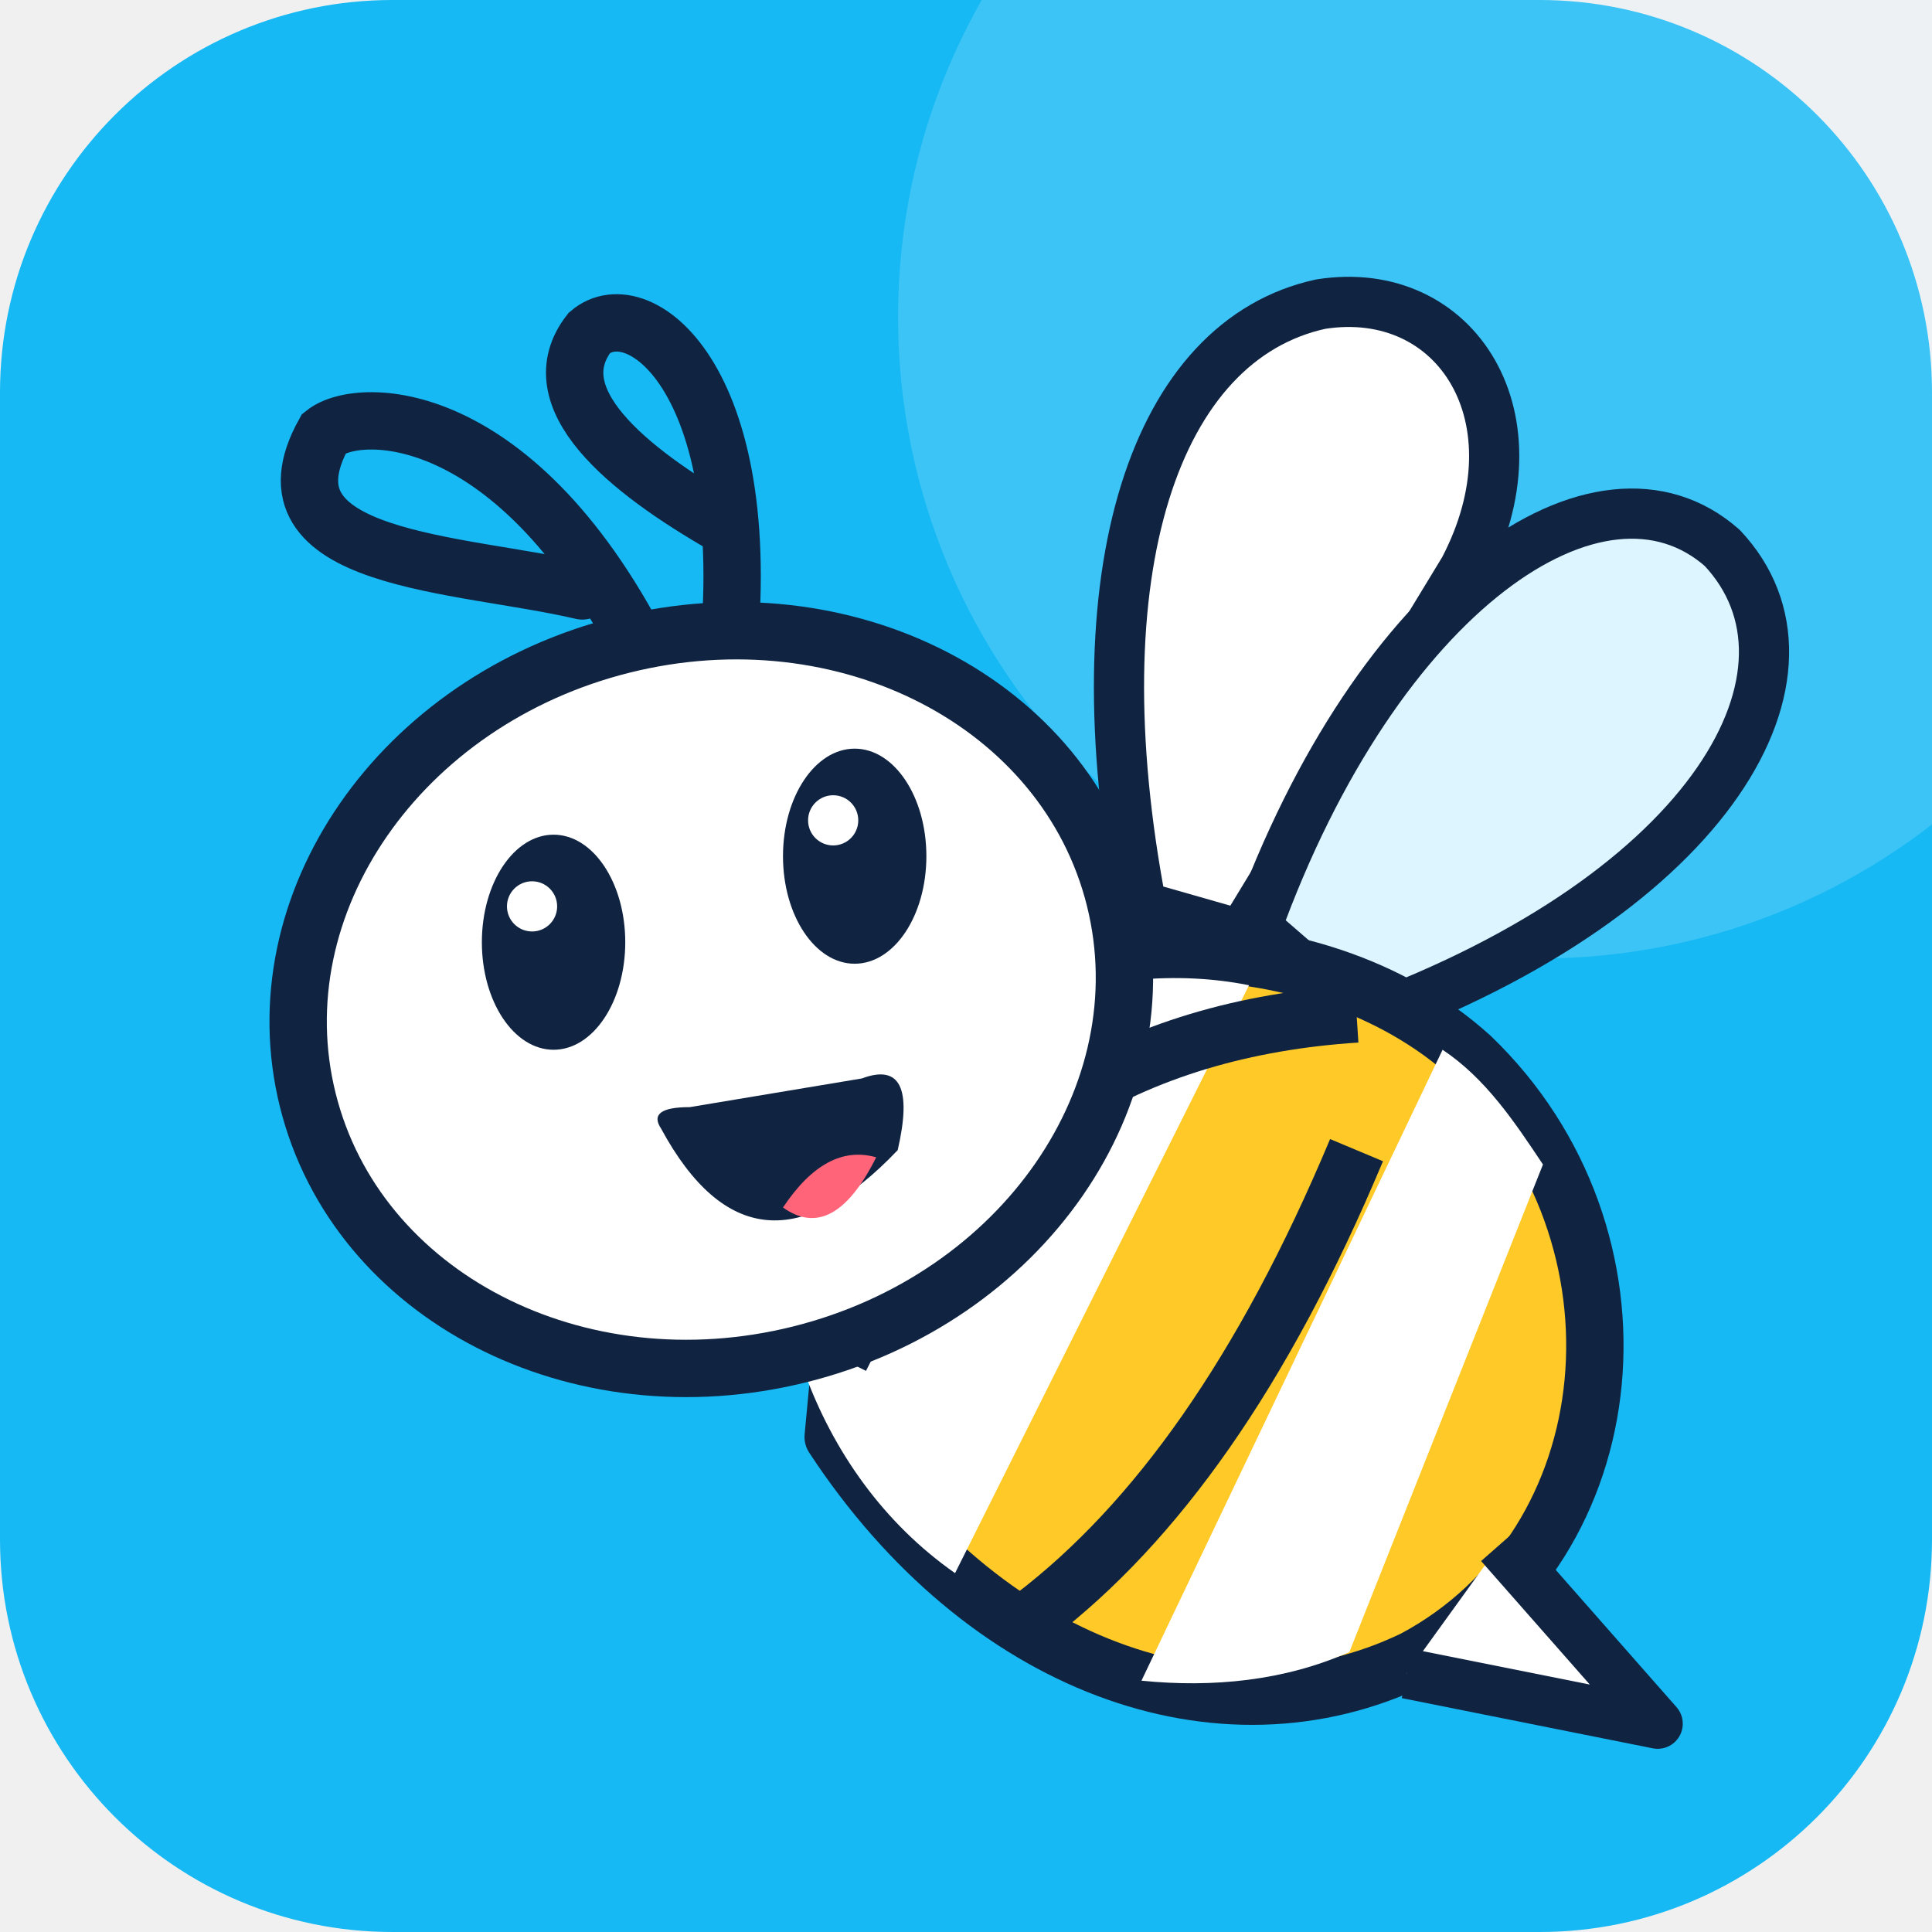
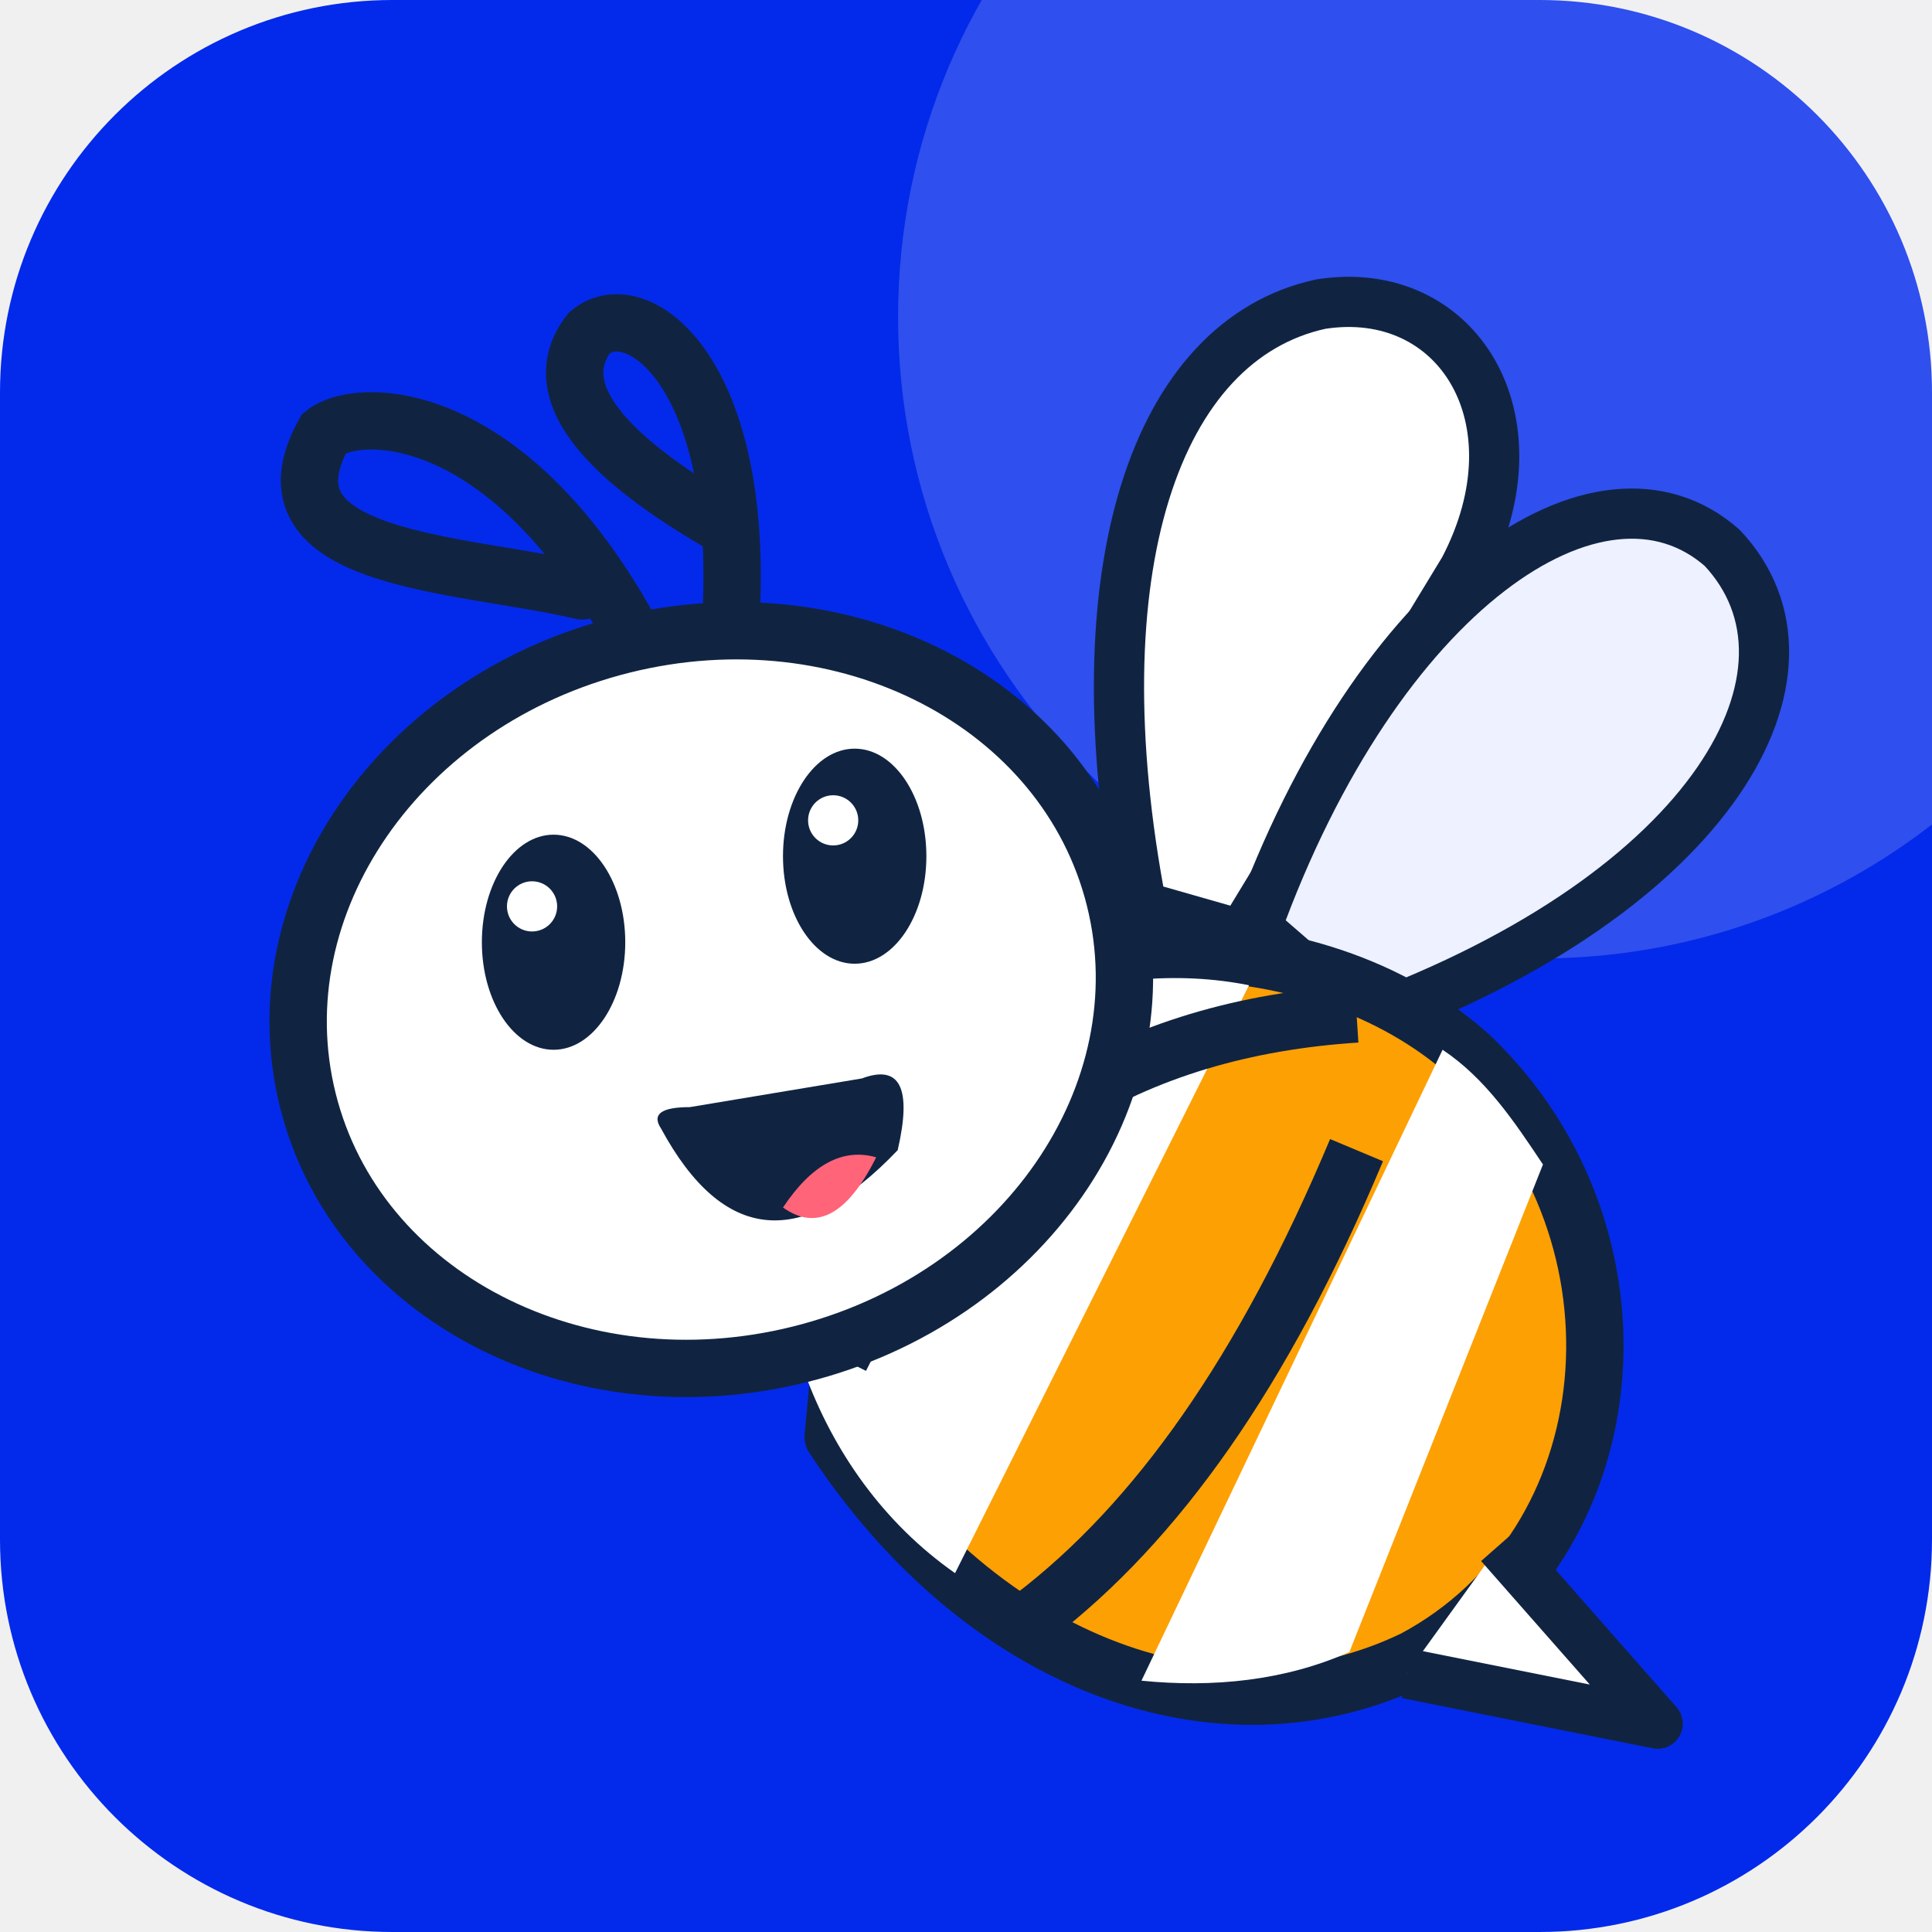
<svg xmlns="http://www.w3.org/2000/svg" viewBox="0 0 256 256" role="img" aria-label="IBEE">
-   <rect width="256" height="256" rx="52" fill="#16B9F4" />
-   <circle cx="204" cy="42" r="85" fill="#DDF5FF" opacity=".19" />
+   <rect width="256" height="256" rx="52" fill="#032AEA" />
+   <circle cx="204" cy="42" r="85" fill="#EEF1FF" opacity=".19" />
  <g transform="translate(4 8) scale(.95)">
    <path d="M87 86C69 48 46 48 41 52c-10 18 19 18 36 22m20 12C102 45 85 32 78 38c-7 9 5 19 19 27" fill="none" stroke="#102442" stroke-width="8" stroke-linecap="round" />
    <path d="M155 118c-9-47 2-79 25-84 19-3 31 16 20 37l-31 51z" fill="#fff" stroke="#102442" stroke-width="7" stroke-linejoin="round" />
-     <path d="M171 121c17-47 48-68 65-53 16 17-1 48-50 66z" fill="#DDF5FF" stroke="#102442" stroke-width="7" stroke-linejoin="round" />
-     <path d="M117 139c22-19 62-20 84 0 26 25 22 68-8 84-27 13-60 1-81-31z" fill="#FFC928" stroke="#102442" stroke-width="8" stroke-linejoin="round" />
+     <path d="M171 121c17-47 48-68 65-53 16 17-1 48-50 66z" fill="#EEF1FF" stroke="#102442" stroke-width="7" stroke-linejoin="round" />
+     <path d="M117 139c22-19 62-20 84 0 26 25 22 68-8 84-27 13-60 1-81-31z" fill="#FDA003" stroke="#102442" stroke-width="8" stroke-linejoin="round" />
    <path d="M137 132c12-4 23-5 33-3l-41 82c-10-7-17-17-21-28zM197 138c6 4 10 10 14 16l-27 68c-9 4-19 5-29 4z" fill="#fff" />
    <path d="M113 181c16-32 41-46 72-48m-45 84c17-13 32-34 45-65" fill="none" stroke="#102442" stroke-width="8" />
    <path d="m205 207 22 25-35-7" fill="#fff" stroke="#102442" stroke-width="7" stroke-linejoin="round" />
    <ellipse cx="95" cy="131" rx="58" ry="51" transform="rotate(-14 95 131)" fill="#fff" stroke="#102442" stroke-width="8" />
    <ellipse cx="73" cy="123" rx="10" ry="15" fill="#102442" />
    <ellipse cx="115" cy="111" rx="10" ry="15" fill="#102442" />
    <circle cx="70" cy="118" r="3.5" fill="#fff" />
    <circle cx="112" cy="106" r="3.5" fill="#fff" />
    <path d="M88 149q13 24 33 3 3-13-5-10l-24 4q-6 0-4 3" fill="#102442" />
    <path d="M105 160q6-9 13-7-6 12-13 7" fill="#FF6479" />
  </g>
</svg>
